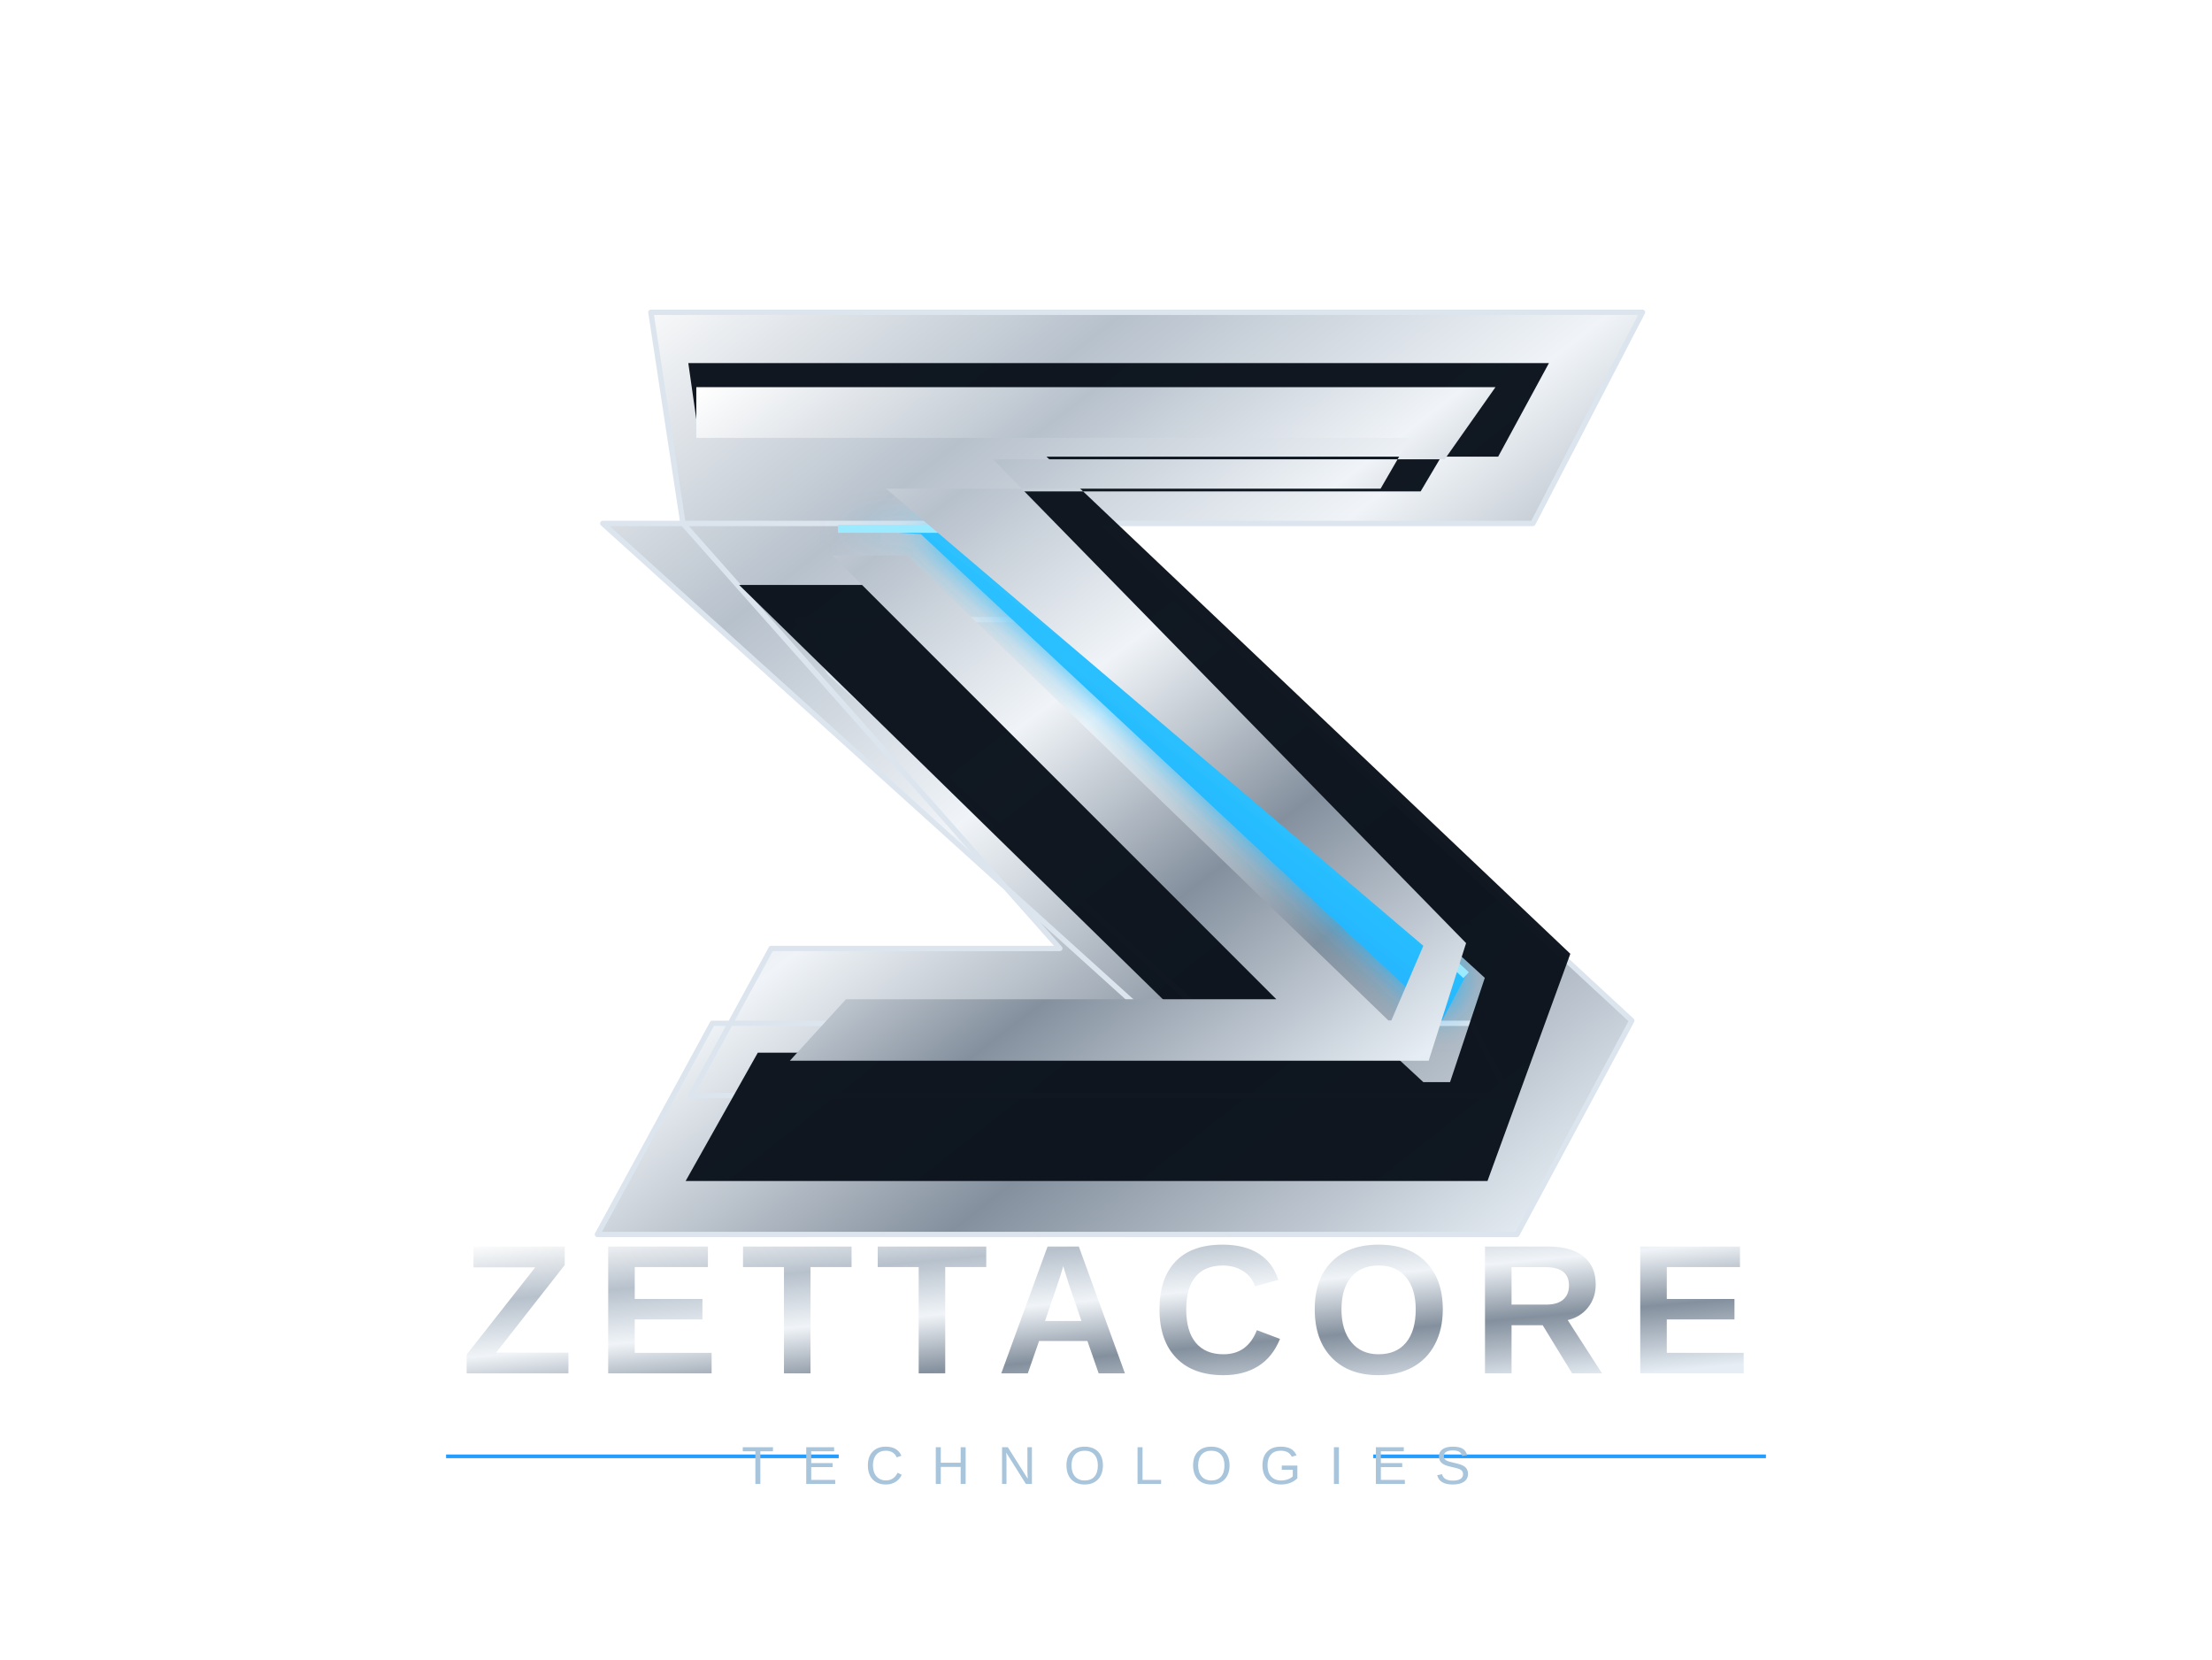
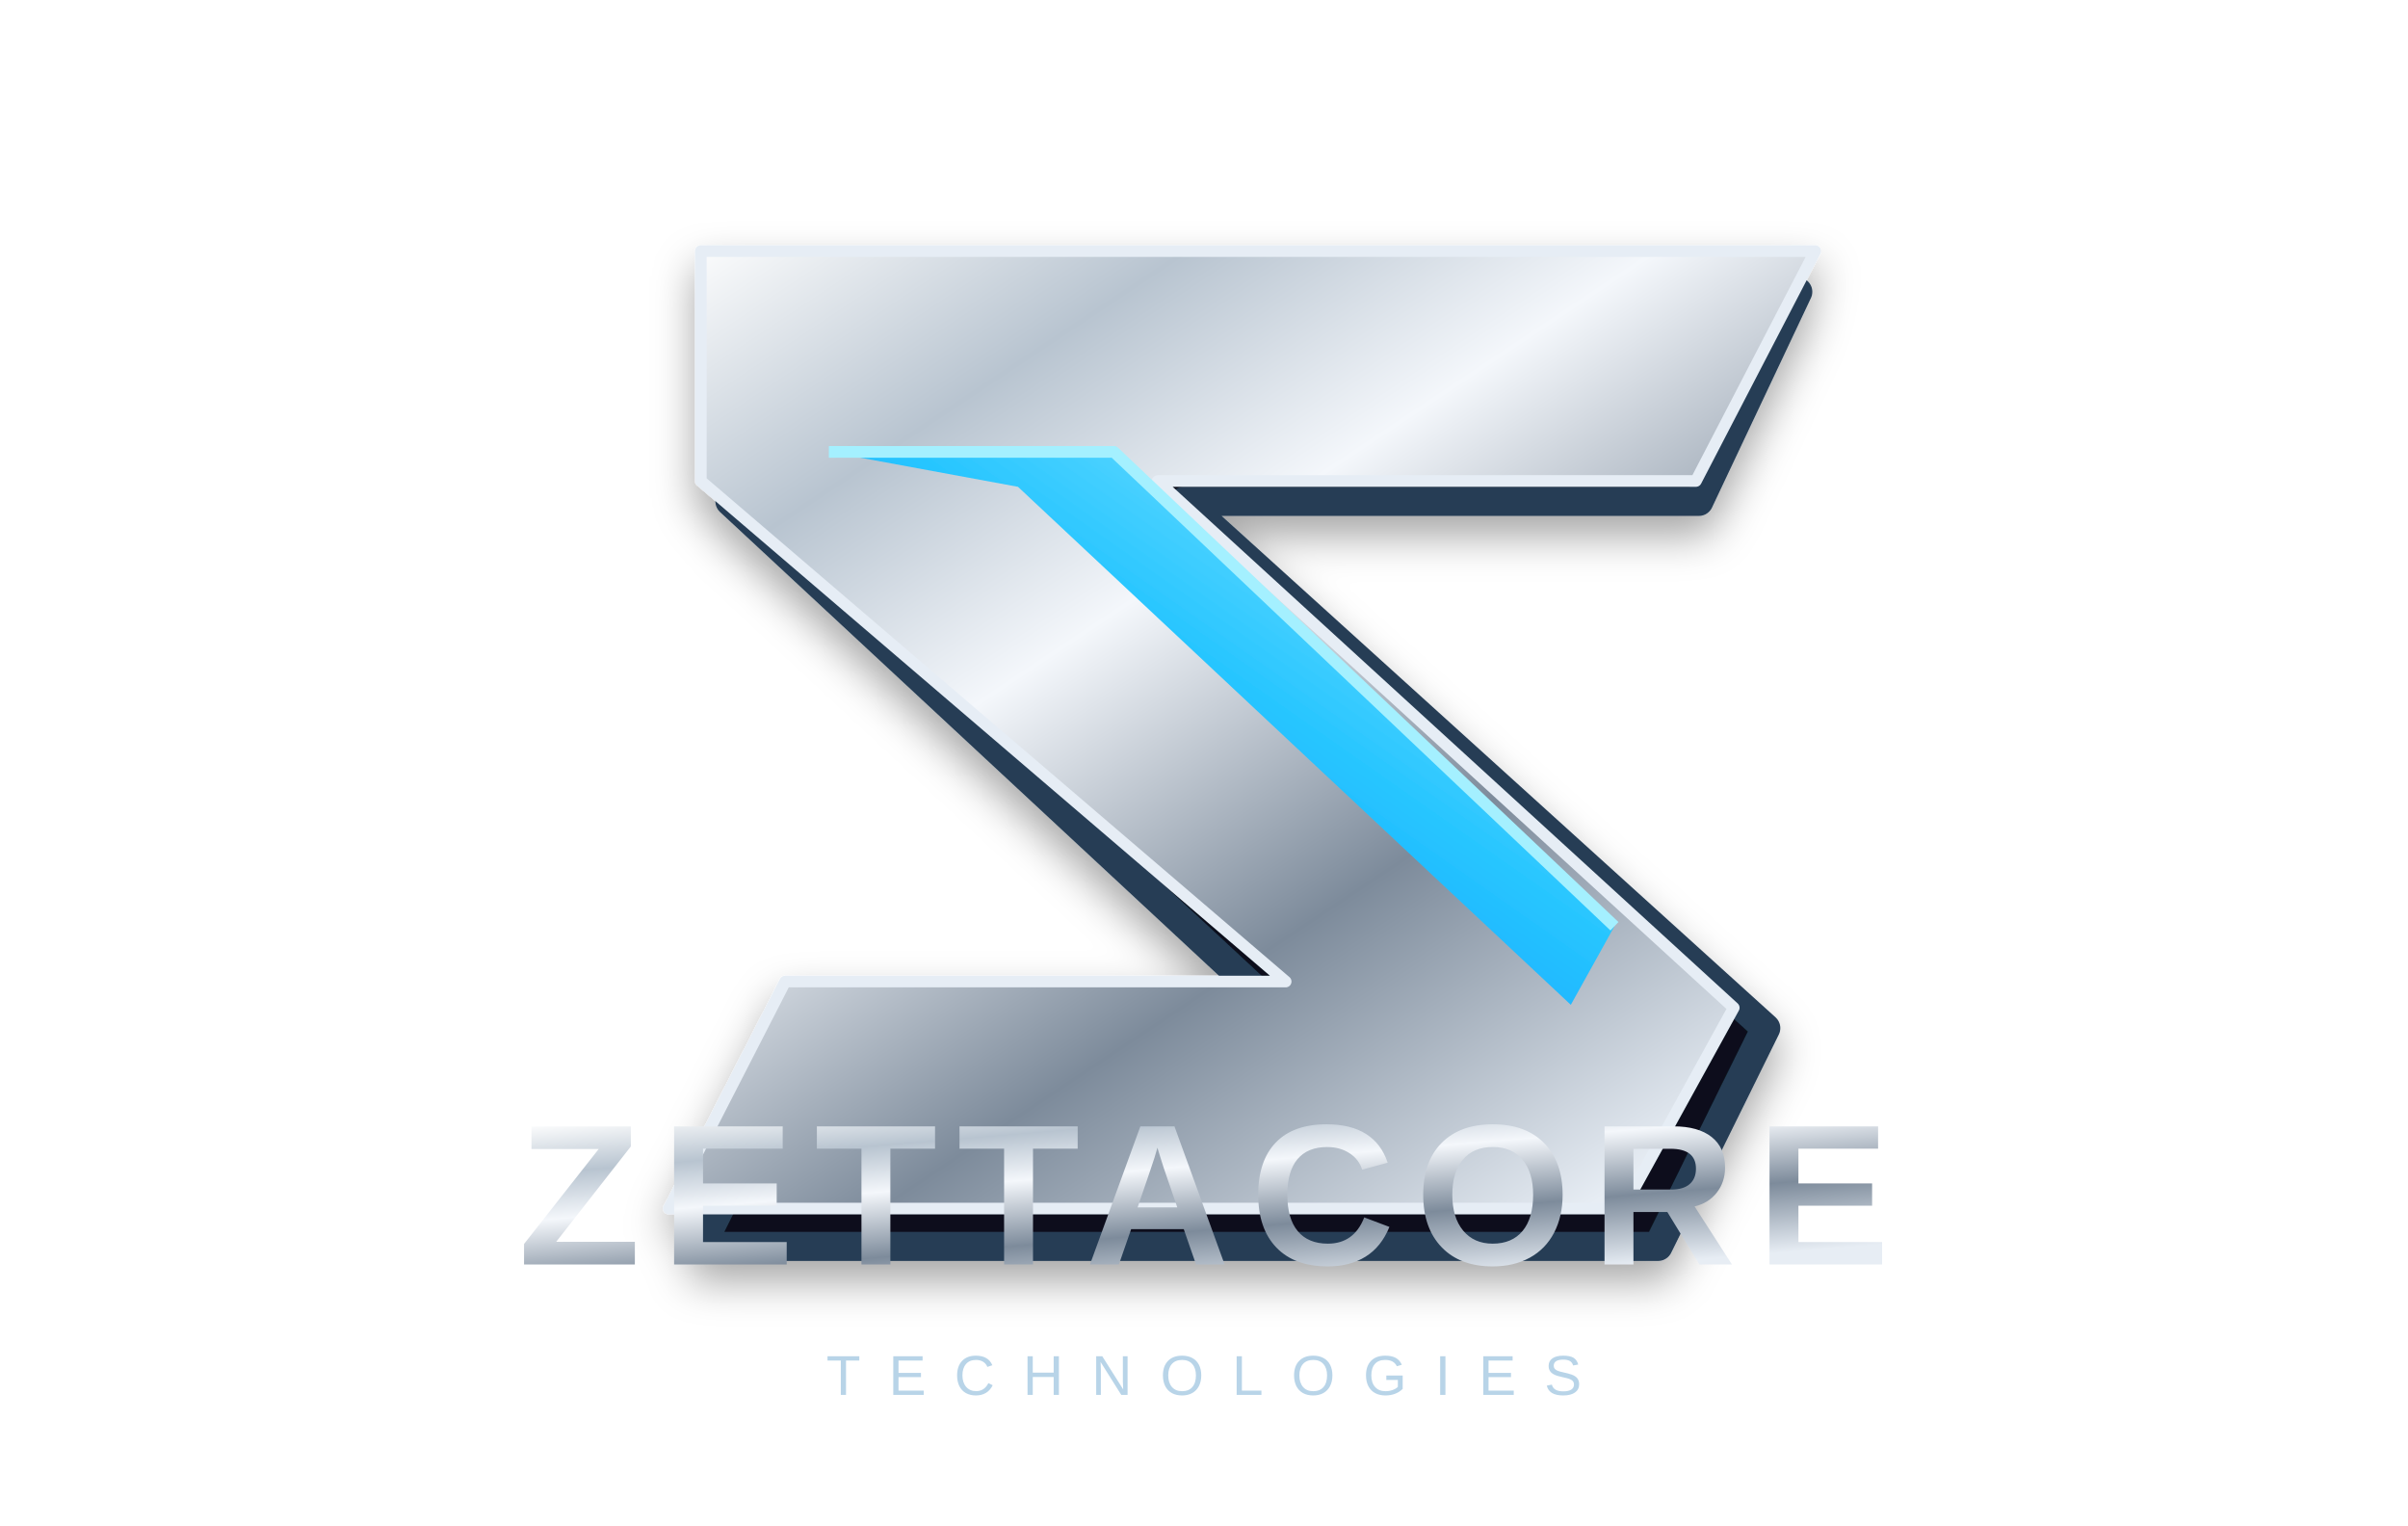
- <svg xmlns="http://www.w3.org/2000/svg" viewBox="0 0 1200 900" role="img" aria-labelledby="title desc">
+ <svg xmlns="http://www.w3.org/2000/svg" viewBox="0 0 1200 760" role="img" aria-labelledby="t d">
  <defs>
-     <linearGradient id="metal" x1="0" y1="0" x2="0.9" y2="1">
-       <stop stop-color="#ffffff" />
-       <stop offset=".25" stop-color="#b7c1cc" />
-       <stop offset=".48" stop-color="#f0f4f8" />
-       <stop offset=".72" stop-color="#84909e" />
-       <stop offset="1" stop-color="#e6edf4" />
+     <linearGradient id="s" x1="0" y1="0" x2=".8" y2="1">
+       <stop stop-color="#fff" />
+       <stop offset=".22" stop-color="#b8c4d0" />
+       <stop offset=".42" stop-color="#f4f7fb" />
+       <stop offset=".7" stop-color="#7d8b9b" />
+       <stop offset="1" stop-color="#e7edf4" />
    </linearGradient>
-     <linearGradient id="blue" x1="0" y1="1" x2="1" y2="0">
-       <stop stop-color="#0875ff" />
-       <stop offset=".55" stop-color="#29bfff" />
-       <stop offset="1" stop-color="#8ce9ff" />
+     <linearGradient id="b" x1="0" y1="1" x2="1" y2="0">
+       <stop stop-color="#0876ff" />
+       <stop offset=".55" stop-color="#26c5ff" />
+       <stop offset="1" stop-color="#a4f0ff" />
    </linearGradient>
-     <filter id="glow" x="-20%" y="-20%" width="140%" height="140%">
-       <feGaussianBlur stdDeviation="6" result="b" />
+     <filter id="sh" x="-20%" y="-20%" width="140%" height="150%">
+       <feGaussianBlur in="SourceAlpha" stdDeviation="7" />
+       <feOffset dy="7" />
+       <feComponentTransfer>
+         <feFuncA type="linear" slope=".35" />
+       </feComponentTransfer>
      <feMerge>
-         <feMergeNode in="b" />
+         <feMergeNode />
        <feMergeNode in="SourceGraphic" />
      </feMerge>
    </filter>
  </defs>
-   <g transform="translate(240 65) scale(1.45)" stroke-linejoin="round">
-     <path d="M78 72 H449 L408 151 H244 L445 337 L402 417 H58 L101 338 H267 L60 151 H208 L246 187 H133 L145 207 L289 338 H385 L399 365 H93 L123 310 H231 L90 151 Z" fill="url(#metal)" stroke="#dce5ee" stroke-width="2" />
-     <path d="M148 153 H204 L383 320 L374 337 L179 155 Z" fill="url(#blue)" filter="url(#glow)" />
-     <path d="M148 153 H204 L383 320" fill="none" stroke="#9ceaff" stroke-width="3" />
-     <path d="M92 91 H414 L395 126 H226 L422 312 L391 397 H91 L118 349 H290 L111 174 H166 L367 360 H377 L390 321 L191 139 H366 L382 112 H95 Z" fill="#0a111b" opacity=".97" />
-     <path d="M95 100 H394 L375 127 H206 L383 308 L369 352 H130 L151 329 H312 L146 163 H174 L354 337 H355 L367 309 L166 138 H351 L362 119 H95 Z" fill="url(#metal)" />
+   <g transform="translate(255 12) scale(1.45)" filter="url(#sh)" stroke-linejoin="round">
+     <path d="M75 92 H442 L408 164 H231 L431 345 L394 420 H65 L101 348 H273 L75 164 Z" fill="#09111d" stroke="#263d54" stroke-width="10" />
+     <path d="M65 78 H448 L407 157 H222 L420 338 L382 407 H54 L94 329 H266 L65 157 Z" fill="url(#s)" stroke="#e6edf5" stroke-width="4" />
+     <path d="M109 147 H207 L379 310 L364 337 L174 159 Z" fill="url(#b)" />
+     <path d="M109 147 H207 L379 310" fill="none" stroke="#a4f0ff" stroke-width="4" />
  </g>
-   <text x="600" y="745" text-anchor="middle" font-family="Arial, Helvetica, sans-serif" font-size="100" font-weight="700" letter-spacing="12" fill="url(#metal)">ZETTACORE</text>
-   <path d="M242 790 H455 M745 790 H958" stroke="#239dff" stroke-width="2" />
-   <text x="600" y="805" text-anchor="middle" font-family="Arial, Helvetica, sans-serif" font-size="29" letter-spacing="15" fill="#a8c5dc">TECHNOLOGIES</text>
+   <text x="600" y="630" text-anchor="middle" font-family="Arial, Helvetica, sans-serif" font-size="100" font-weight="700" letter-spacing="10" fill="url(#s)">ZETTACORE</text>
+   <path d="M220 680 H430 M770 680 H980" stroke="url(#b)" stroke-width="4" />
+   <text x="600" y="695" text-anchor="middle" font-family="Arial, Helvetica, sans-serif" font-size="28" letter-spacing="14" fill="#b8d4e8">TECHNOLOGIES</text>
</svg>
